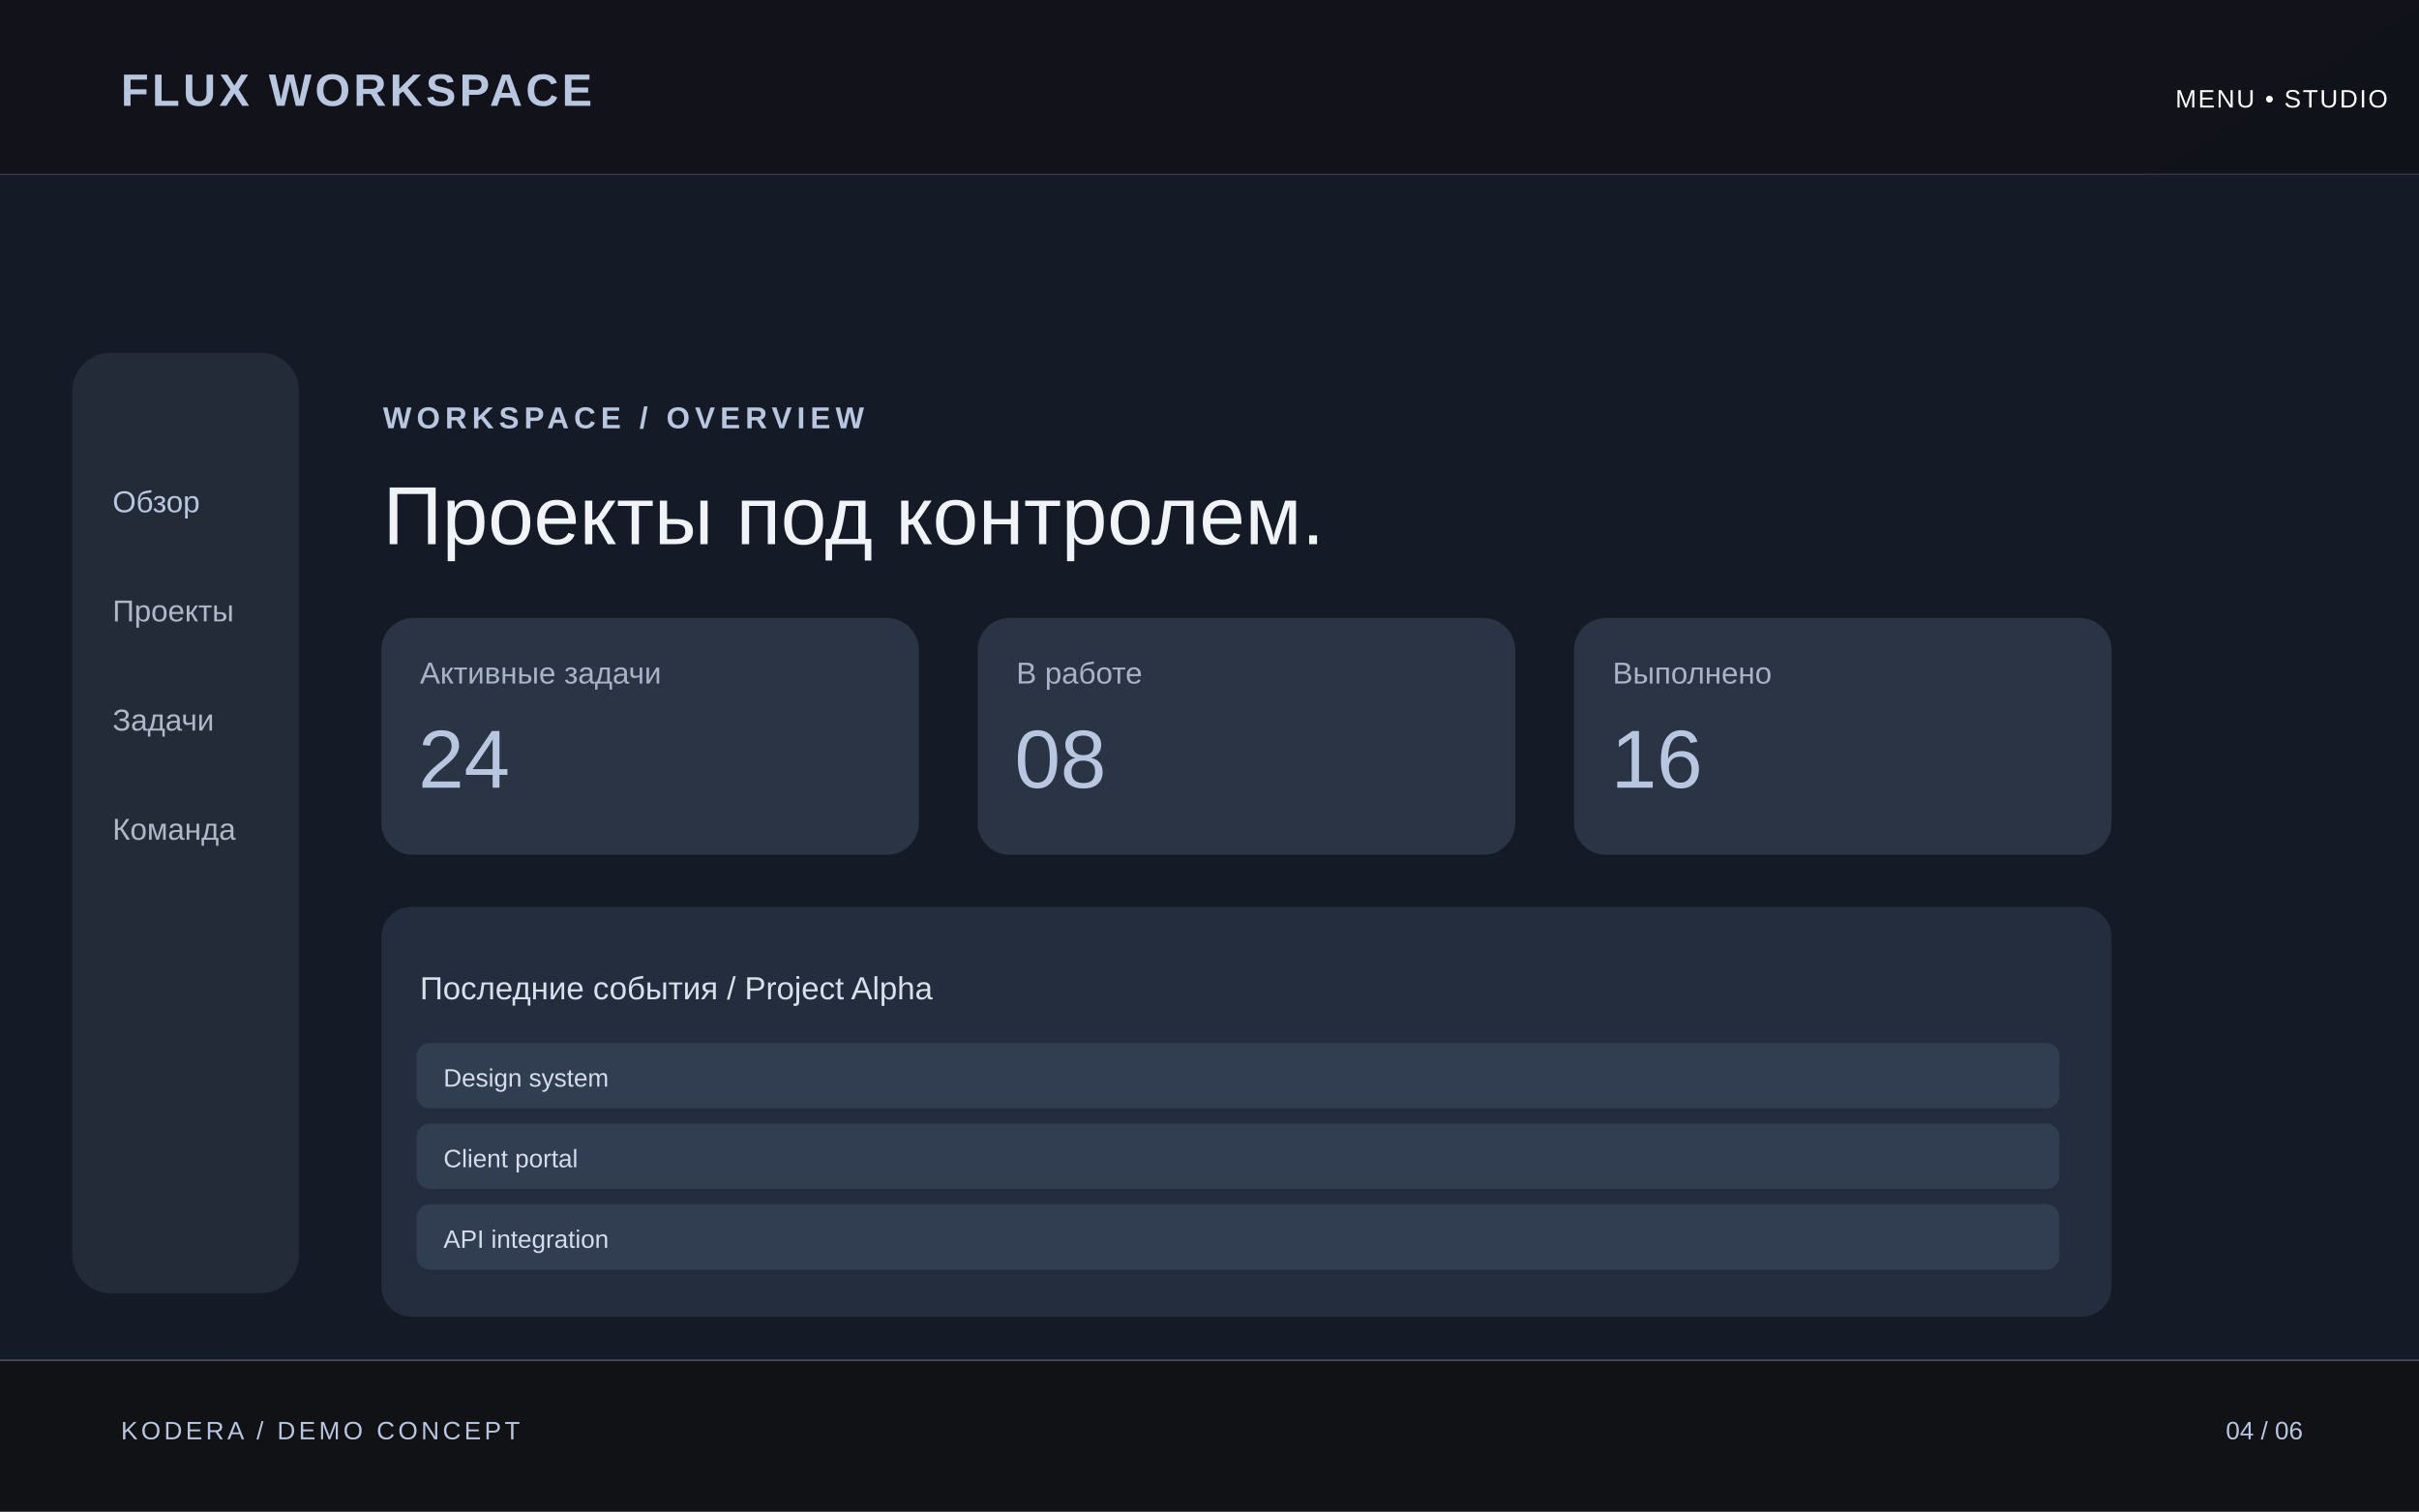
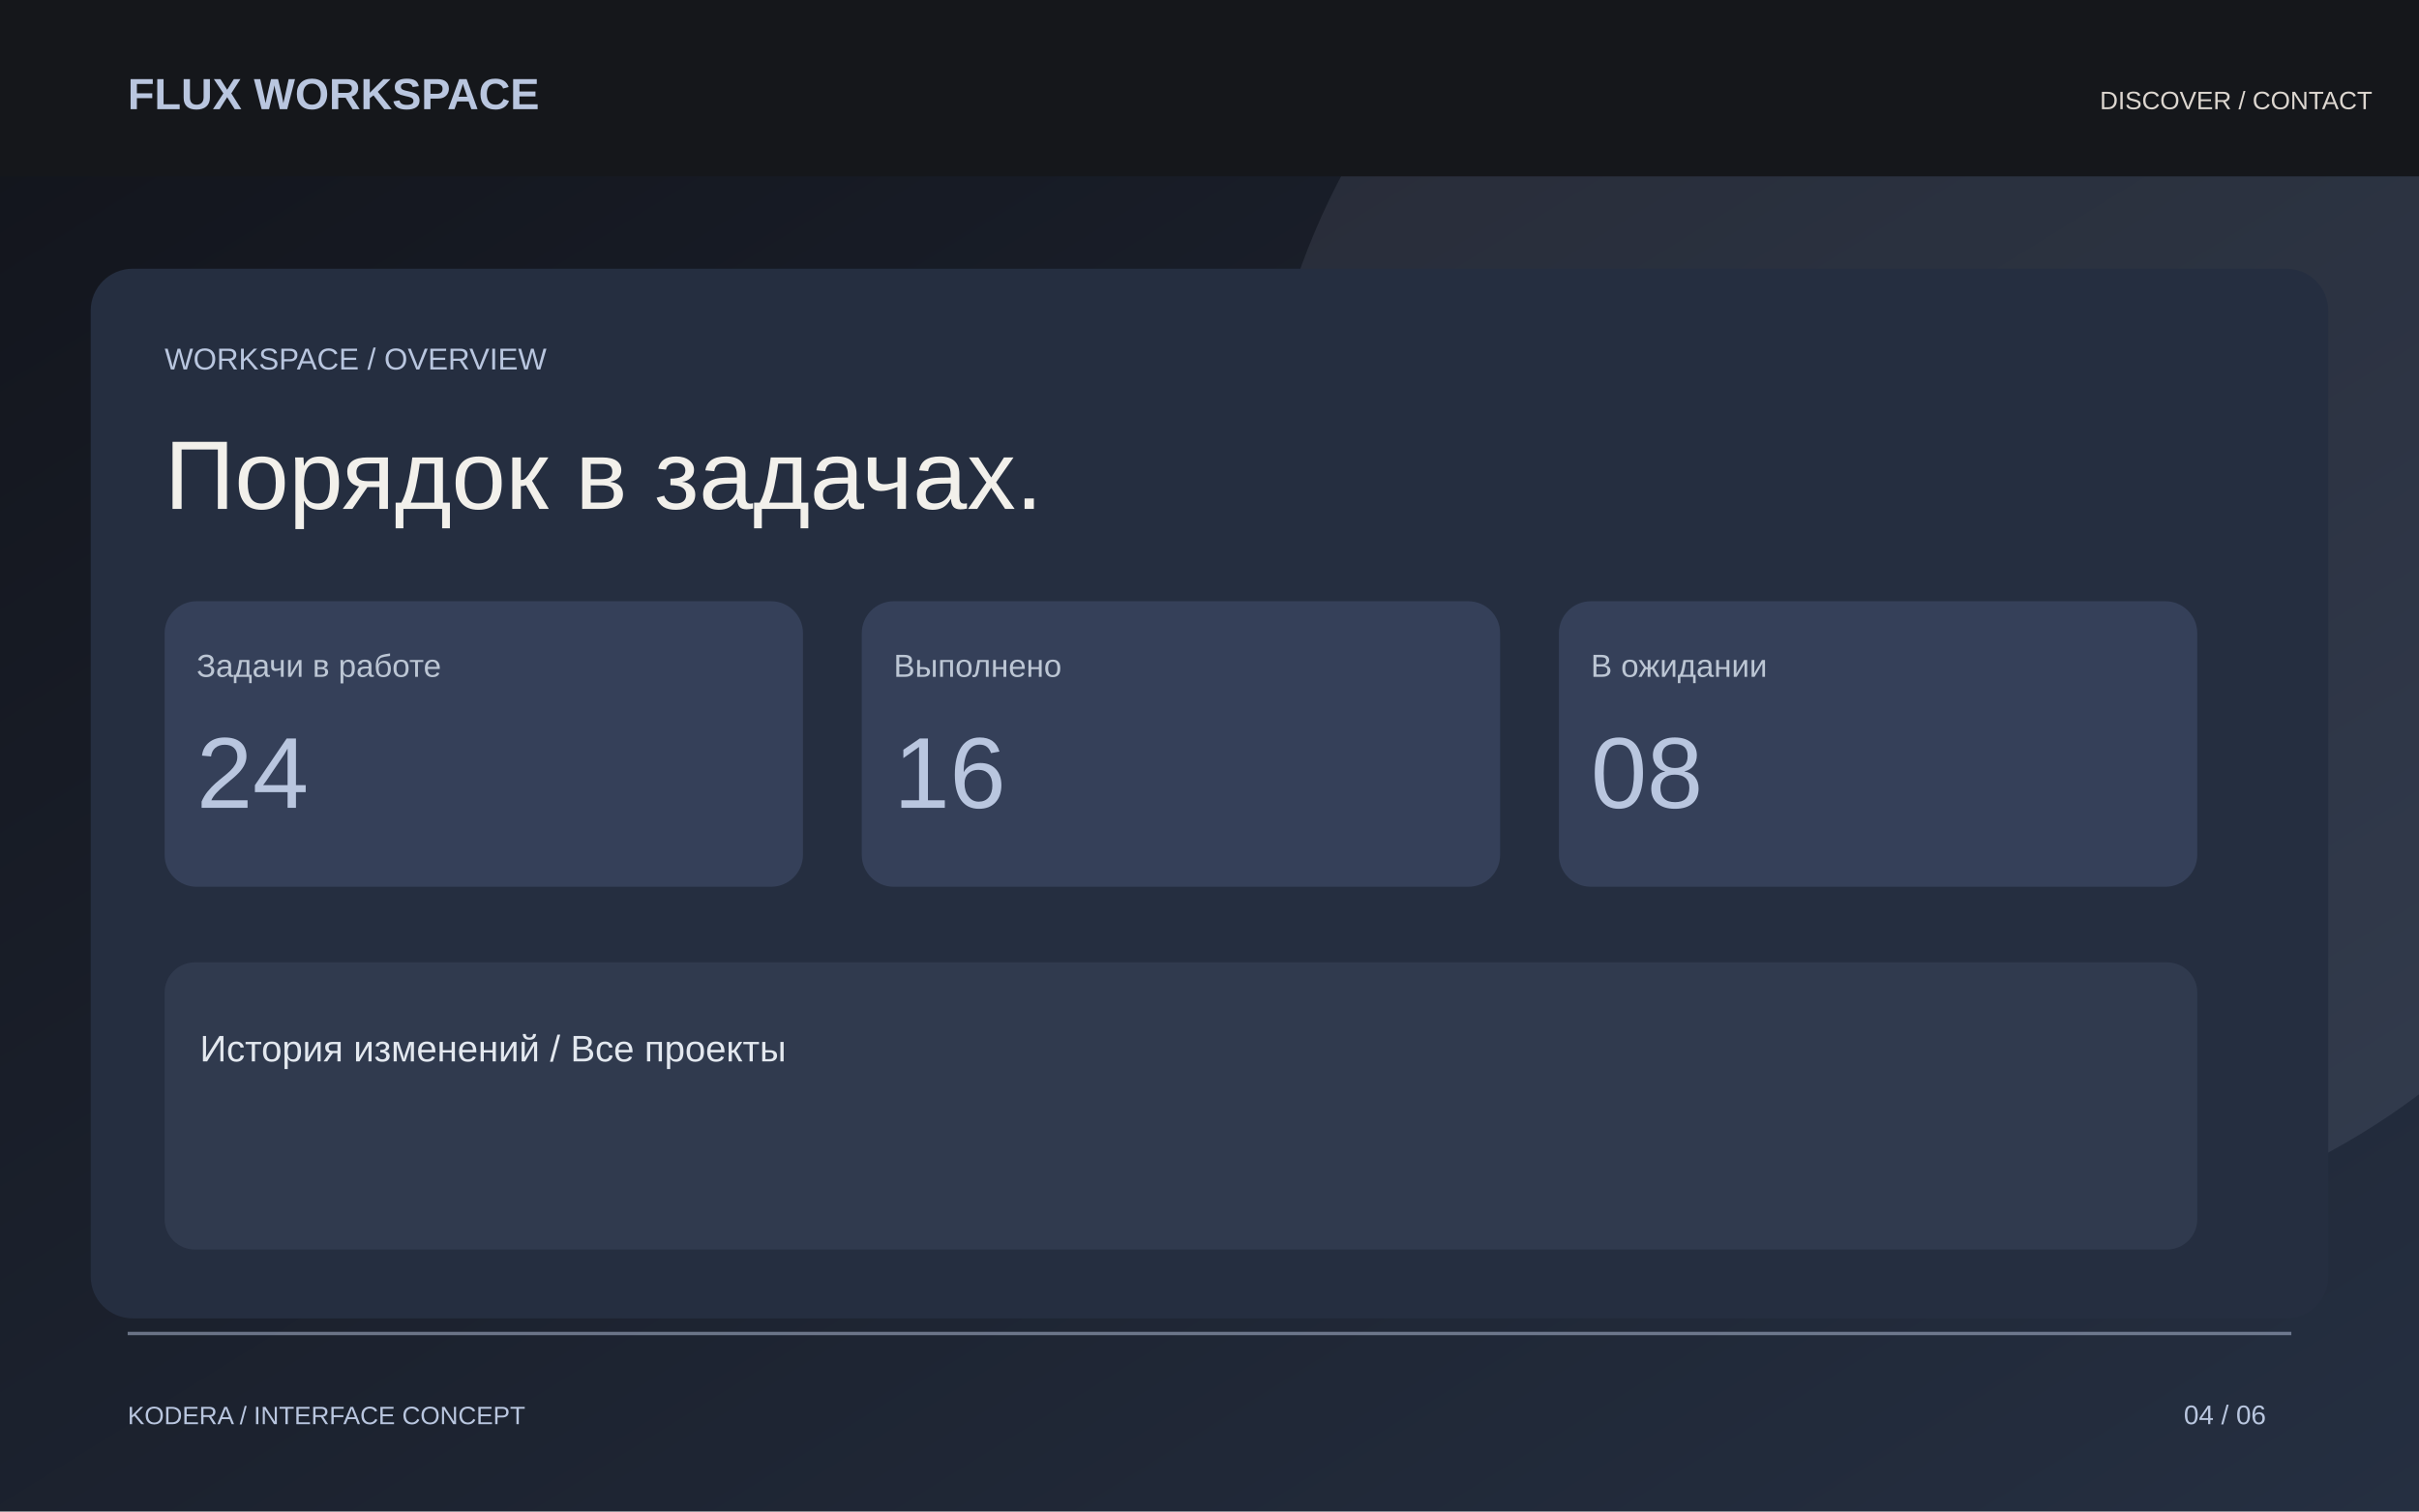
- <svg xmlns="http://www.w3.org/2000/svg" viewBox="0 0 1440 900" width="1440" height="900">
+ <svg xmlns="http://www.w3.org/2000/svg" width="1440" height="900" viewBox="0 0 1440 900" role="img" aria-label="FLUX WORKSPACE">
  <defs>
-     <linearGradient id="bg" x1="0" y1="0" x2="1" y2="1">
-       <stop stop-color="#111621" />
-       <stop offset="1" stop-color="#101116" />
+     <linearGradient id="b" x1="0" x2="1" y1="0" y2="1">
+       <stop stop-color="#12141b" />
+       <stop offset="1" stop-color="#252f41" />
    </linearGradient>
-     <linearGradient id="light" x1="0" y1="0" x2="1" y2="1">
-       <stop stop-color="#fff" stop-opacity=".35" />
-       <stop offset="1" stop-color="#fff" stop-opacity=".02" />
-     </linearGradient>
-     <filter id="shade">
-       <feDropShadow dx="0" dy="16" stdDeviation="18" flood-color="#000" flood-opacity=".35" />
+     <filter id="d">
+       <feDropShadow dx="0" dy="18" stdDeviation="17" flood-opacity=".3" />
    </filter>
  </defs>
-   <rect width="1440" height="900" fill="url(#bg)" />
-   <rect x="0" y="0" width="1440" height="104" rx="0" fill="#101219" opacity="0.91" />
-   <line x1="0" y1="104" x2="1440" y2="104" stroke="#b9c6df" stroke-opacity="0.32" stroke-width="1" />
-   <text x="72" y="63" font-family="Arial, sans-serif" font-size="27" fill="#b9c6df" font-weight="600" letter-spacing="2">FLUX WORKSPACE</text>
-   <text x="1295" y="64" font-family="Arial, sans-serif" font-size="15" fill="#fff" font-weight="300" letter-spacing="1">MENU  •  STUDIO</text>
-   <rect x="0" y="104" width="1440" height="706" rx="0" fill="#151b26" opacity="1" />
-   <rect x="43" y="210" width="135" height="560" rx="23" fill="#232b39" opacity="1" />
-   <text x="67" y="305" font-family="Arial, sans-serif" font-size="18" fill="#b9c6df" font-weight="300" letter-spacing="0">Обзор</text>
-   <text x="67" y="370" font-family="Arial, sans-serif" font-size="18" fill="#b1b7c7" font-weight="300" letter-spacing="0">Проекты</text>
-   <text x="67" y="435" font-family="Arial, sans-serif" font-size="18" fill="#b1b7c7" font-weight="300" letter-spacing="0">Задачи</text>
-   <text x="67" y="500" font-family="Arial, sans-serif" font-size="18" fill="#b1b7c7" font-weight="300" letter-spacing="0">Команда</text>
-   <text x="228" y="255" font-family="Arial, sans-serif" font-size="18" fill="#b9c6df" font-weight="600" letter-spacing="3">WORKSPACE / OVERVIEW</text>
-   <text x="228" y="324" font-family="Arial, sans-serif" font-size="49" fill="#f0f3f8" font-weight="300" letter-spacing="0">Проекты под контролем.</text>
-   <rect x="227" y="368" width="320" height="141" rx="19" fill="#2a3444" opacity="1" />
-   <text x="250" y="407" font-family="Arial, sans-serif" font-size="18" fill="#a8b3c7" font-weight="300" letter-spacing="0">Активные задачи</text>
-   <text x="249" y="469" font-family="Arial, sans-serif" font-size="49" fill="#b9c6df" font-weight="300" letter-spacing="0">24</text>
-   <rect x="582" y="368" width="320" height="141" rx="19" fill="#2a3444" opacity="1" />
-   <text x="605" y="407" font-family="Arial, sans-serif" font-size="18" fill="#a8b3c7" font-weight="300" letter-spacing="0">В работе</text>
-   <text x="604" y="469" font-family="Arial, sans-serif" font-size="49" fill="#b9c6df" font-weight="300" letter-spacing="0">08</text>
-   <rect x="937" y="368" width="320" height="141" rx="19" fill="#2a3444" opacity="1" />
-   <text x="960" y="407" font-family="Arial, sans-serif" font-size="18" fill="#a8b3c7" font-weight="300" letter-spacing="0">Выполнено</text>
-   <text x="959" y="469" font-family="Arial, sans-serif" font-size="49" fill="#b9c6df" font-weight="300" letter-spacing="0">16</text>
-   <rect x="227" y="540" width="1030" height="244" rx="18" fill="#242d3e" opacity="1" />
-   <text x="250" y="595" font-family="Arial, sans-serif" font-size="19" fill="#d8e0ec" font-weight="300" letter-spacing="0">Последние события / Project Alpha</text>
-   <rect x="248" y="621" width="978" height="39" rx="8" fill="#313d50" opacity="1" />
-   <text x="264" y="647" font-family="Arial, sans-serif" font-size="15" fill="#d4ddec" font-weight="300" letter-spacing="0">Design system</text>
-   <rect x="248" y="669" width="978" height="39" rx="8" fill="#313d50" opacity="1" />
-   <text x="264" y="695" font-family="Arial, sans-serif" font-size="15" fill="#d4ddec" font-weight="300" letter-spacing="0">Client portal</text>
-   <rect x="248" y="717" width="978" height="39" rx="8" fill="#313d50" opacity="1" />
-   <text x="264" y="743" font-family="Arial, sans-serif" font-size="15" fill="#d4ddec" font-weight="300" letter-spacing="0">API integration</text>
-   <rect x="0" y="810" width="1440" height="90" rx="0" fill="#111216" opacity="0.96" />
-   <line x1="0" y1="810" x2="1440" y2="810" stroke="#b9c6df" stroke-opacity="0.32" stroke-width="1" />
-   <text x="72" y="857" font-family="Arial, sans-serif" font-size="15" fill="#b9c6df" font-weight="400" letter-spacing="2">KODERA  /  DEMO CONCEPT</text>
-   <text x="1325" y="857" font-family="Arial, sans-serif" font-size="15" fill="#b9c6df" font-weight="300" letter-spacing="0">04 / 06</text>
+   <rect x="0" y="0" width="1440" height="900" rx="0" fill="url(#b)" />
+   <circle cx="1180.8" cy="306" r="432" fill="#b9c6df" opacity="0.1" />
+   <rect x="0" y="0" width="1440" height="105" rx="0" fill="#15171b" />
+   <text x="76" y="65" font-family="Arial,sans-serif" font-weight="600" font-size="26" fill="#b9c6df">FLUX WORKSPACE</text>
+   <text x="1250" y="65" font-family="Arial,sans-serif" font-weight="300" font-size="15" fill="#ddd7d0">DISCOVER  /  CONTACT</text>
+   <rect x="54" y="160" width="1332" height="625" rx="25" fill="#252e40" />
+   <text x="98" y="220" font-family="Arial,sans-serif" font-weight="500" font-size="18" fill="#b9c6df">WORKSPACE / OVERVIEW</text>
+   <text x="98" y="303" font-family="Arial,sans-serif" font-weight="300" font-size="58" fill="#f2f0eb">Порядок в задачах.</text>
+   <rect x="98" y="358" width="380" height="170" rx="19" fill="#354059" />
+   <text x="117" y="403" font-family="Arial,sans-serif" font-weight="300" font-size="19" fill="#bcc6d4">Задачи в работе</text>
+   <text x="117" y="481" font-family="Arial,sans-serif" font-weight="300" font-size="60" fill="#b9c6df">24</text>
+   <rect x="513" y="358" width="380" height="170" rx="19" fill="#354059" />
+   <text x="532" y="403" font-family="Arial,sans-serif" font-weight="300" font-size="19" fill="#bcc6d4">Выполнено</text>
+   <text x="532" y="481" font-family="Arial,sans-serif" font-weight="300" font-size="60" fill="#b9c6df">16</text>
+   <rect x="928" y="358" width="380" height="170" rx="19" fill="#354059" />
+   <text x="947" y="403" font-family="Arial,sans-serif" font-weight="300" font-size="19" fill="#bcc6d4">В ожидании</text>
+   <text x="947" y="481" font-family="Arial,sans-serif" font-weight="300" font-size="60" fill="#b9c6df">08</text>
+   <rect x="98" y="573" width="1210" height="171" rx="18" fill="#303a4e" />
+   <text x="119" y="632" font-family="Arial,sans-serif" font-weight="300" font-size="22" fill="#e3e8ef">История изменений  /  Все проекты</text>
+   <path d="M76 794L1364 794" stroke="#b9c6df" stroke-width="2" opacity=".5" />
+   <text x="76" y="848" font-family="Arial,sans-serif" font-weight="500" font-size="15" fill="#b9c6df">KODERA  /  INTERFACE CONCEPT</text>
+   <text x="1300" y="848" font-family="Arial,sans-serif" font-weight="300" font-size="16" fill="#b9c6df">04 / 06</text>
</svg>
